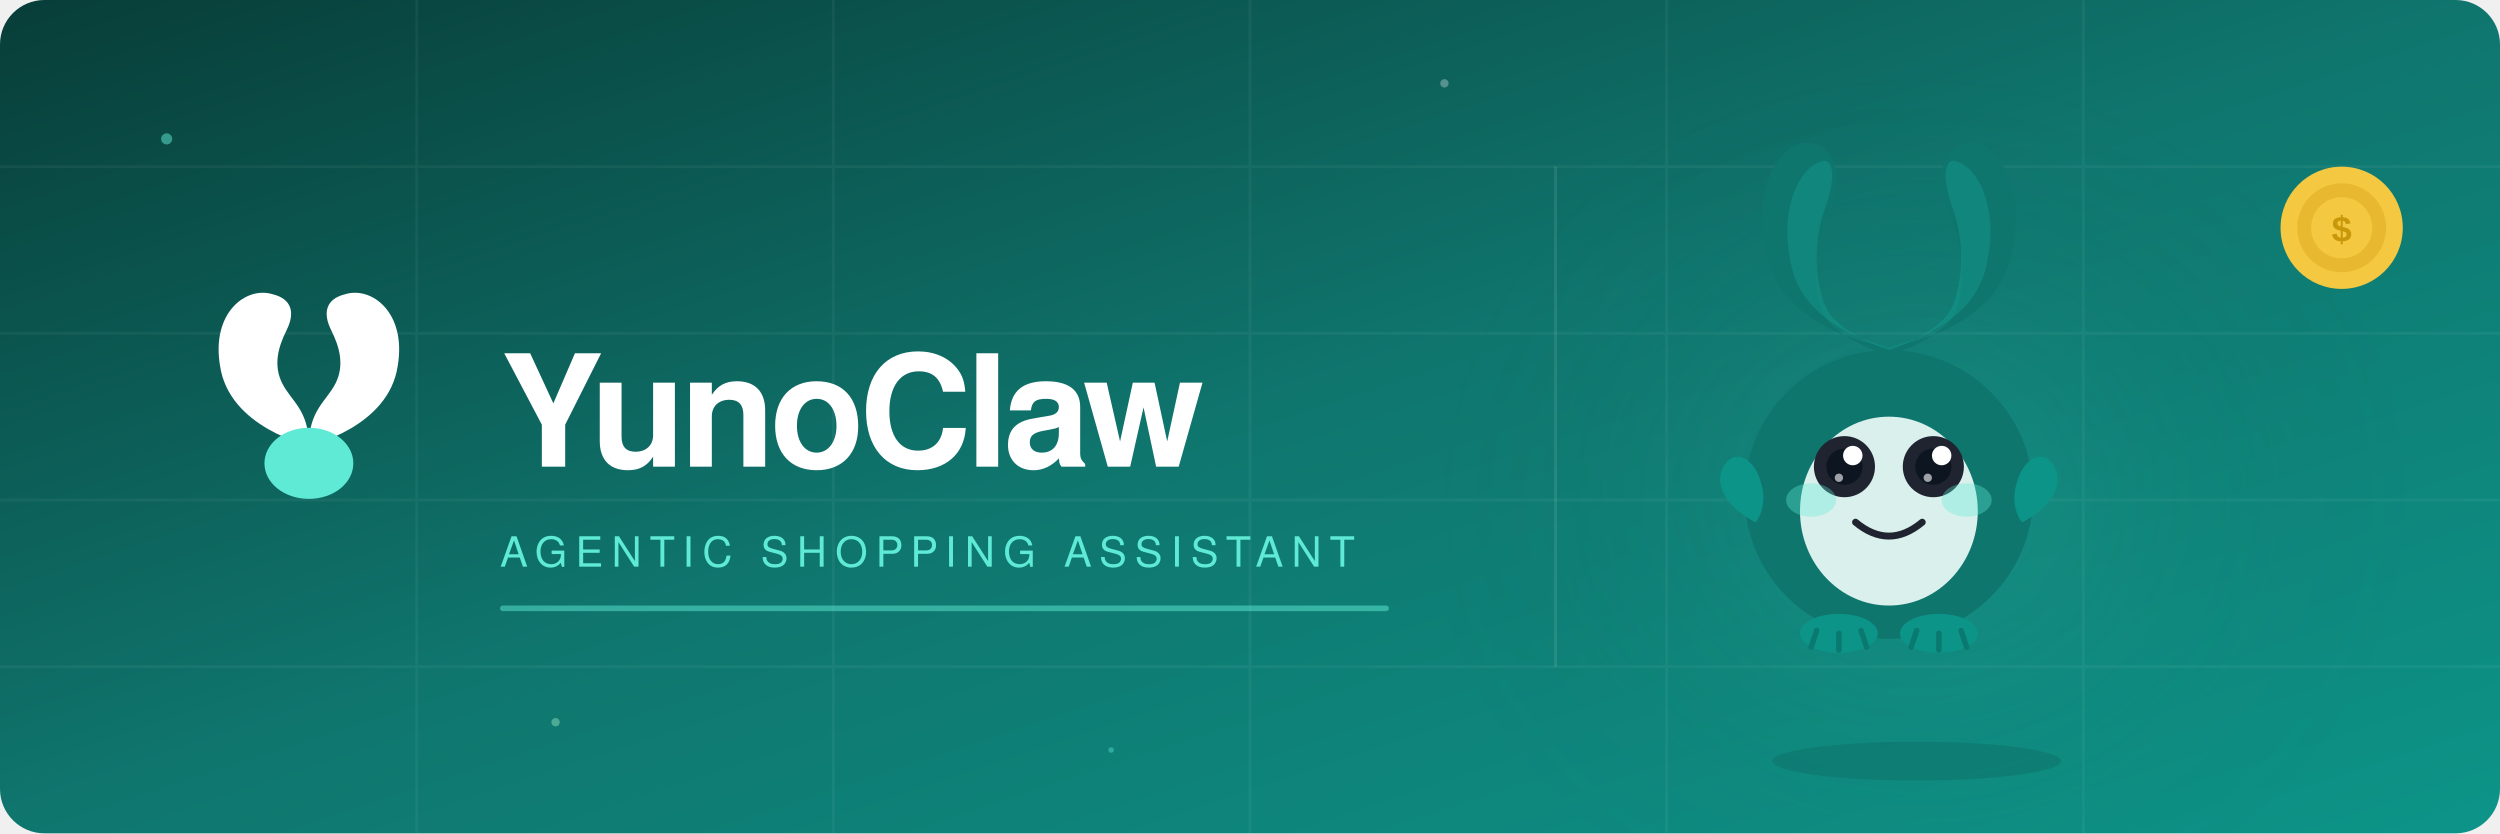
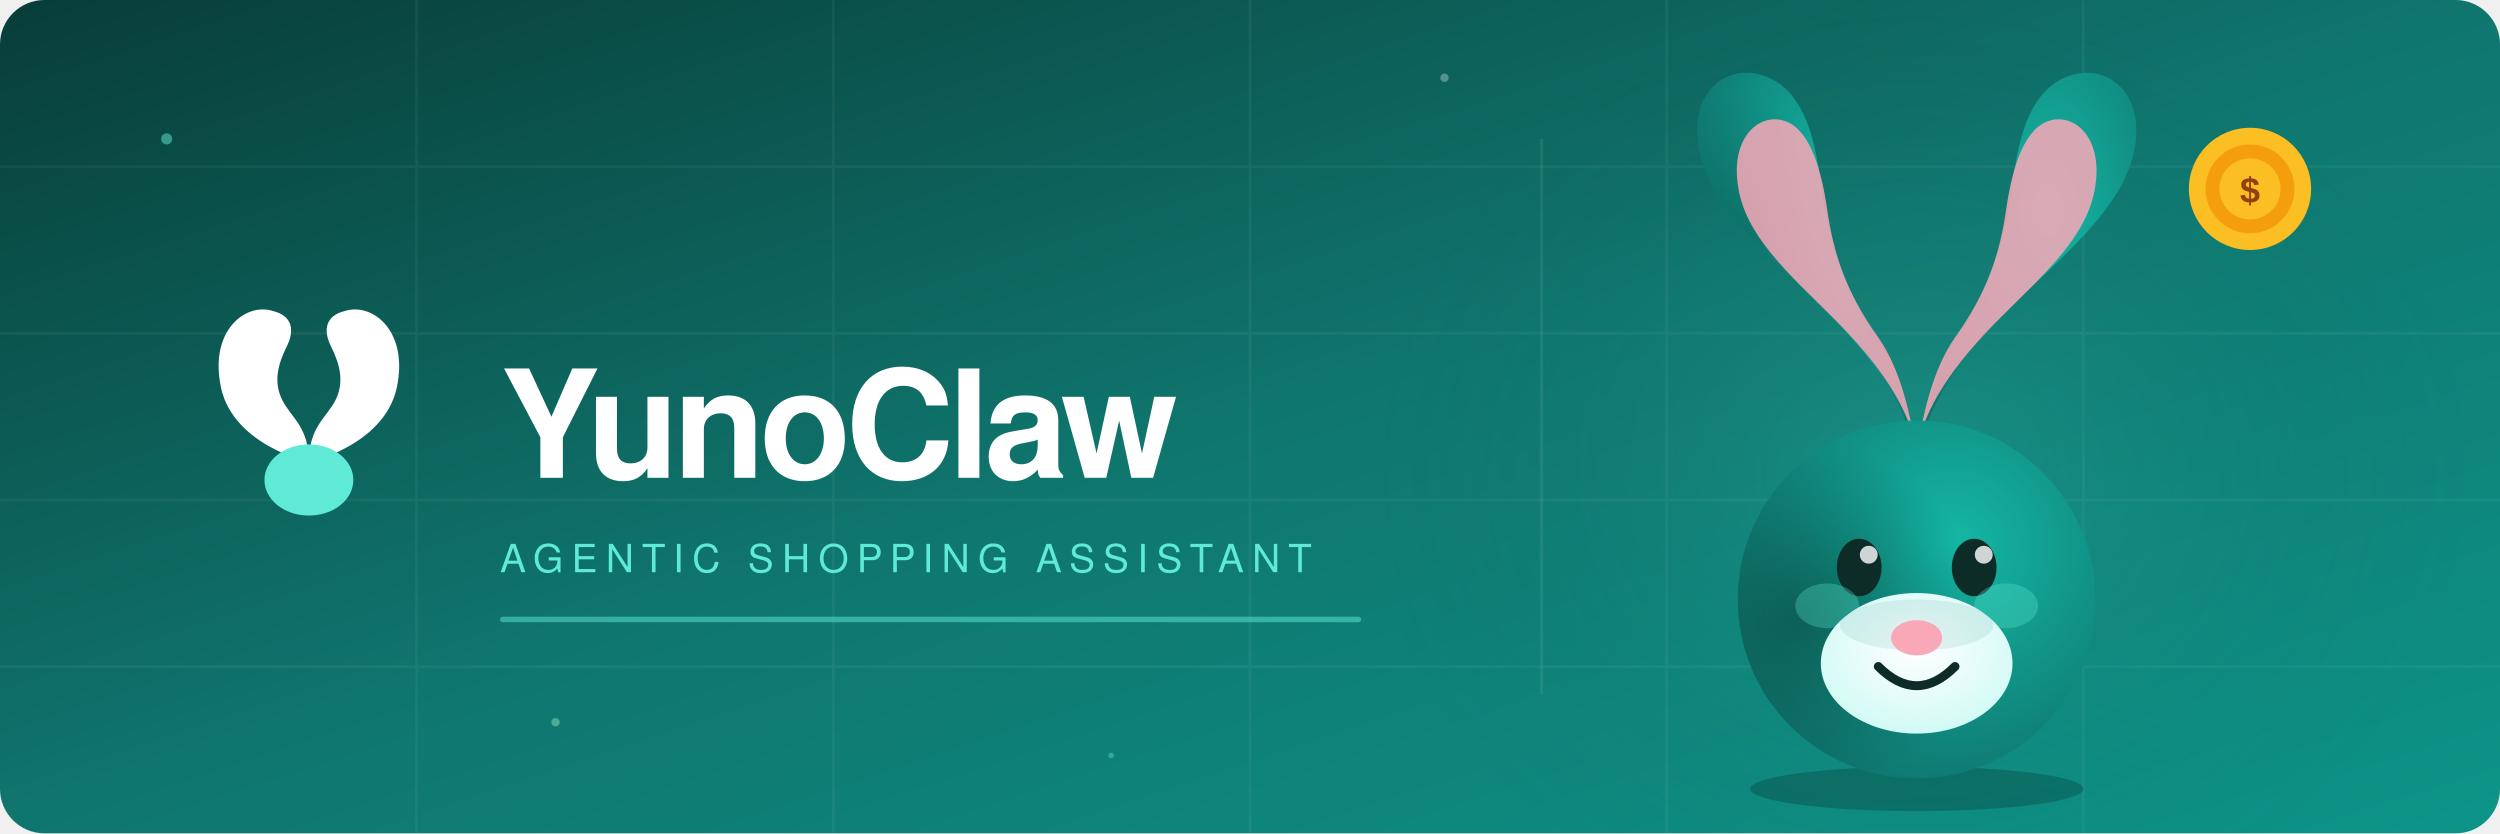
<svg xmlns="http://www.w3.org/2000/svg" viewBox="0 0 900 300" width="900" height="300">
  <defs>
    <linearGradient id="bg" x1="0%" y1="0%" x2="100%" y2="100%">
      <stop offset="0%" style="stop-color:#083d38" />
      <stop offset="50%" style="stop-color:#0f766e" />
      <stop offset="100%" style="stop-color:#0d9488" />
    </linearGradient>
-     <radialGradient id="glow" cx="50%" cy="50%" r="50%">
-       <stop offset="0%" style="stop-color:#5eead4;stop-opacity:0.12" />
-       <stop offset="100%" style="stop-color:#083d38;stop-opacity:0" />
+     <radialGradient id="bodyG" cx="60%" cy="35%" r="70%">
+       <stop offset="0%" stop-color="#14b8a6" />
+       <stop offset="100%" stop-color="#0f766e" />
+     </radialGradient>
+     <radialGradient id="shadowG" cx="18%" cy="55%" r="50%">
+       <stop offset="0%" stop-color="#083d38" stop-opacity="0.55" />
+       <stop offset="100%" stop-color="#083d38" stop-opacity="0" />
+     </radialGradient>
+     <radialGradient id="muzzleG" cx="50%" cy="40%" r="60%">
+       <stop offset="0%" stop-color="#ffffff" />
+       <stop offset="100%" stop-color="#d1faf5" />
+     </radialGradient>
+     <radialGradient id="glowR" cx="50%" cy="50%" r="50%">
+       <stop offset="0%" stop-color="#5eead4" stop-opacity="0.15" />
+       <stop offset="100%" stop-color="#083d38" stop-opacity="0" />
    </radialGradient>
    <clipPath id="rounded">
      <rect width="900" height="300" rx="16" />
    </clipPath>
    <style>
-       .mascot-body {
-         transform-origin: 680px 178px;
-         animation: floatBob 3.2s ease-in-out infinite;
+       .mascot-float {
+         animation: float 3.5s ease-in-out infinite;
+         transform-origin: 690px 160px;
      }
-       @keyframes floatBob {
-         0%, 100% { transform: translateY(0); }
-         50%       { transform: translateY(-8px); }
+       @keyframes float {
+         0%, 100% { transform: translateY(0px); }
+         50%       { transform: translateY(-10px); }
      }
-       .arm-left {
-         transform-origin: 628px 178px;
-         animation: waveLeft 2.6s ease-in-out 0.8s infinite;
-       }
-       @keyframes waveLeft {
-         0%, 100% { transform: rotate(0deg);   }
-         30%       { transform: rotate(-22deg); }
-         60%       { transform: rotate(6deg);  }
-       }
-       .coin {
-         transform-origin: 843px 82px;
-         animation: coinPulse 2s ease-in-out 1s infinite;
+       .coin-pulse {
+         animation: coinPulse 2.2s ease-in-out 0.8s infinite;
+         transform-origin: 810px 68px;
      }
      @keyframes coinPulse {
-         0%, 100% { transform: scale(1);    }
-         50%       { transform: scale(1.18); }
+         0%, 100% { transform: scale(1); }
+         50%       { transform: scale(1.2); }
      }
      .eye-blink {
        animation: blink 4s ease-in-out 2s infinite;
+         transform-origin: center;
      }
      @keyframes blink {
-         0%, 90%, 100% { transform: scaleY(1);   }
-         95%            { transform: scaleY(0.1); }
+         0%, 88%, 100% { transform: scaleY(1); }
+         93%            { transform: scaleY(0.08); }
      }
-       .tagline {
-         animation: fadeIn 1s ease-out 0.5s both;
+       .logo-fade {
+         animation: fadeUp 0.8s ease-out 0.2s both;
      }
-       .logo-text {
-         animation: fadeIn 0.8s ease-out 0.2s both;
+       .tag-fade {
+         animation: fadeUp 0.8s ease-out 0.6s both;
      }
-       .accent-line {
-         animation: growLine 1s ease-out 0.8s both;
+       .line-grow {
+         animation: growLine 1s ease-out 1s both;
+         transform-origin: 180px 222px;
      }
-       @keyframes fadeIn {
-         from { opacity: 0; transform: translateY(6px); }
+       @keyframes fadeUp {
+         from { opacity: 0; transform: translateY(8px); }
        to   { opacity: 1; transform: translateY(0); }
      }
      @keyframes growLine {
        from { transform: scaleX(0); }
        to   { transform: scaleX(1); }
      }
    </style>
  </defs>
  <g clip-path="url(#rounded)">
    <rect width="900" height="300" fill="url(#bg)" />
    <g opacity="0.05" stroke="#ffffff" stroke-width="1">
      <line x1="0" y1="60" x2="900" y2="60" />
      <line x1="0" y1="120" x2="900" y2="120" />
      <line x1="0" y1="180" x2="900" y2="180" />
      <line x1="0" y1="240" x2="900" y2="240" />
      <line x1="150" y1="0" x2="150" y2="300" />
      <line x1="300" y1="0" x2="300" y2="300" />
      <line x1="450" y1="0" x2="450" y2="300" />
      <line x1="600" y1="0" x2="600" y2="300" />
      <line x1="750" y1="0" x2="750" y2="300" />
    </g>
-     <ellipse cx="690" cy="180" rx="180" ry="160" fill="url(#glow)" />
+     <ellipse cx="690" cy="170" rx="200" ry="170" fill="url(#glowR)" />
    <circle cx="60" cy="50" r="2" fill="#5eead4" opacity="0.5">
      <animate attributeName="opacity" values="0.5;0.1;0.5" dur="3s" repeatCount="indefinite" />
      <animate attributeName="cy" values="50;40;50" dur="3s" repeatCount="indefinite" />
    </circle>
    <circle cx="200" cy="260" r="1.5" fill="#a7f3d0" opacity="0.4">
      <animate attributeName="opacity" values="0.4;0.1;0.4" dur="4.5s" repeatCount="indefinite" />
    </circle>
-     <circle cx="520" cy="30" r="1.5" fill="#ffffff" opacity="0.3">
+     <circle cx="520" cy="28" r="1.5" fill="#ffffff" opacity="0.3">
      <animate attributeName="opacity" values="0.3;0.7;0.3" dur="2.5s" repeatCount="indefinite" />
    </circle>
-     <circle cx="400" cy="270" r="1" fill="#5eead4" opacity="0.4">
+     <circle cx="400" cy="272" r="1" fill="#5eead4" opacity="0.4">
      <animate attributeName="opacity" values="0.4;0.1;0.4" dur="3.8s" repeatCount="indefinite" />
    </circle>
-     <g transform="translate(60, 90) scale(3.2)">
+     <g transform="translate(60, 96) scale(3.2)">
      <path d="M16 22 C16 22 7 20 6 13 C5 7 9 4 12 5 C14 5.5 14.5 7 13.5 9 C12.5 11 12 13 13 15 C14 17 16 18 16 22 Z" fill="#ffffff" />
      <path d="M16 22 C16 22 25 20 26 13 C27 7 23 4 20 5 C18 5.5 17.5 7 18.5 9 C19.5 11 20 13 19 15 C18 17 16 18 16 22 Z" fill="#ffffff" />
      <path d="M11 24 C11 21.8 13.2 20 16 20 C18.8 20 21 21.8 21 24 C21 26.2 18.8 28 16 28 C13.2 28 11 26.2 11 24 Z" fill="#5eead4" />
    </g>
-     <text class="logo-text" x="180" y="168" font-family="'Helvetica Neue', Helvetica, Arial, sans-serif" font-weight="800" font-size="56" fill="#ffffff" letter-spacing="-2">YunoClaw</text>
-     <text class="tagline" x="180" y="204" font-family="'Helvetica Neue', Helvetica, Arial, sans-serif" font-weight="400" font-size="15" fill="#5eead4" letter-spacing="3">AGENTIC SHOPPING ASSISTANT</text>
-     <rect class="accent-line" x="180" y="218" width="320" height="2" rx="1" fill="#5eead4" opacity="0.5" style="transform-origin: 180px 218px" />
-     <line x1="560" y1="60" x2="560" y2="240" stroke="#ffffff" stroke-width="1" opacity="0.1" />
-     <ellipse cx="690" cy="274" rx="52" ry="7" fill="#0a4a44" opacity="0.2" />
-     <g class="mascot-body">
-       <path d="M680 125 C680 125 642 120 636 92 C630 66 642 48 654 52 C662 55 663 66 658 78 C653 90 652 102 656 112 C660 122 680 128 680 128 Z" fill="#0f766e" />
-       <path d="M680 125 C680 125 650 119 645 96 C640 75 648 60 656 58 C660 57 661 64 657 75 C653 86 653 100 657 110 C661 120 680 126 680 126 Z" fill="#14b8a6" opacity="0.25" />
-       <path d="M680 125 C680 125 718 120 724 92 C730 66 718 48 706 52 C698 55 697 66 702 78 C707 90 708 102 704 112 C700 122 680 128 680 128 Z" fill="#0f766e" />
-       <path d="M680 125 C680 125 710 119 715 96 C720 75 712 60 704 58 C700 57 699 64 703 75 C707 86 707 100 703 110 C699 120 680 126 680 126 Z" fill="#14b8a6" opacity="0.25" />
-       <ellipse cx="680" cy="178" rx="52" ry="52" fill="#0f766e" />
-       <ellipse cx="680" cy="184" rx="32" ry="34" fill="#f0fdfa" opacity="0.9" />
-       <g class="eye-blink" style="transform-origin: 664px 168px">
-         <circle cx="664" cy="168" r="11" fill="#1F2430" />
-         <circle cx="664" cy="168" r="6.5" fill="#0d1520" />
-         <circle cx="667" cy="164" r="3.5" fill="white" />
-         <circle cx="662" cy="172" r="1.5" fill="white" opacity="0.6" />
+     <text class="logo-fade" x="180" y="172" font-family="'Helvetica Neue',Helvetica,Arial,sans-serif" font-weight="800" font-size="54" fill="#ffffff" letter-spacing="-2">YunoClaw</text>
+     <text class="tag-fade" x="180" y="206" font-family="'Helvetica Neue',Helvetica,Arial,sans-serif" font-weight="400" font-size="14" fill="#5eead4" letter-spacing="3">AGENTIC SHOPPING ASSISTANT</text>
+     <rect class="line-grow" x="180" y="222" width="310" height="2" rx="1" fill="#5eead4" opacity="0.5" />
+     <line x1="555" y1="50" x2="555" y2="250" stroke="#ffffff" stroke-width="1" opacity="0.08" />
+     <ellipse cx="690" cy="284" rx="60" ry="8" fill="#052e2a" opacity="0.3" />
+     <g class="mascot-float">
+       <g transform="translate(575, 18) scale(1.15)">
+         <path d="M 100 130 C 98 112 86 96 70 80 C 54 64 36 50 32 32 C 28 14 40 4 52 8 C 64 12 68 26 70 42 C 72 58 76 72 86 88 C 94 100 98 116 100 130 Z" fill="url(#bodyG)" />
+         <path d="M 100 130 C 98 112 86 96 70 80 C 54 64 36 50 32 32 C 28 14 40 4 52 8 C 64 12 68 26 70 42 C 72 58 76 72 86 88 C 94 100 98 116 100 130 Z" fill="url(#shadowG)" />
+         <path d="M 100 126 C 98 112 88 98 74 84 C 60 70 46 58 44 42 C 42 28 50 20 58 22 C 66 24 70 36 72 50 C 74 64 78 76 88 90 C 95 100 98 114 100 126 Z" fill="#f9a8b8" opacity="0.85" />
+         <path d="M 100 130 C 102 112 114 96 130 80 C 146 64 164 50 168 32 C 172 14 160 4 148 8 C 136 12 132 26 130 42 C 128 58 124 72 114 88 C 106 100 102 116 100 130 Z" fill="url(#bodyG)" />
+         <path d="M 100 126 C 102 112 112 98 126 84 C 140 70 154 58 156 42 C 158 28 150 20 142 22 C 134 24 130 36 128 50 C 126 64 122 76 112 90 C 105 100 102 114 100 126 Z" fill="#f9a8b8" opacity="0.85" />
+         <circle cx="100" cy="172" r="56" fill="url(#bodyG)" />
+         <circle cx="100" cy="172" r="56" fill="url(#shadowG)" />
+         <g class="eye-blink">
+           <ellipse cx="82" cy="162" rx="7" ry="9" fill="#0d2b27" />
+           <circle cx="85" cy="158" r="2.8" fill="white" opacity="0.8" />
+         </g>
+         <g class="eye-blink">
+           <ellipse cx="118" cy="162" rx="7" ry="9" fill="#0d2b27" />
+           <circle cx="121" cy="158" r="2.8" fill="white" opacity="0.8" />
+         </g>
+         <ellipse cx="72" cy="174" rx="10" ry="7" fill="#5eead4" opacity="0.3" />
+         <ellipse cx="128" cy="174" rx="10" ry="7" fill="#5eead4" opacity="0.3" />
+         <ellipse cx="100" cy="192" rx="30" ry="22" fill="url(#muzzleG)" />
+         <ellipse cx="100" cy="180" rx="24" ry="8" fill="#0f766e" opacity="0.10" />
+         <ellipse cx="100" cy="184" rx="8" ry="5.5" fill="#f9a8b8" />
+         <path d="M 88 193 Q 100 205 112 193" stroke="#0d2b27" stroke-width="2.8" fill="none" stroke-linecap="round" />
      </g>
-       <g class="eye-blink" style="transform-origin: 696px 168px">
-         <circle cx="696" cy="168" r="11" fill="#1F2430" />
-         <circle cx="696" cy="168" r="6.5" fill="#0d1520" />
-         <circle cx="699" cy="164" r="3.5" fill="white" />
-         <circle cx="694" cy="172" r="1.5" fill="white" opacity="0.6" />
-       </g>
-       <ellipse cx="652" cy="180" rx="9" ry="6" fill="#5eead4" opacity="0.35" />
-       <ellipse cx="708" cy="180" rx="9" ry="6" fill="#5eead4" opacity="0.35" />
-       <path d="M 668 188 Q 680 198 692 188" stroke="#1F2430" stroke-width="2.5" fill="none" stroke-linecap="round" />
-       <path d="M 728 188 C 740 182 744 172 738 166 C 734 162 728 166 726 174 C 724 180 726 186 728 188 Z" fill="#0d9488" />
-       <ellipse cx="662" cy="228" rx="14" ry="7" fill="#0d9488" />
-       <ellipse cx="698" cy="228" rx="14" ry="7" fill="#0d9488" />
-       <line x1="654" y1="227" x2="652" y2="233" stroke="#0a7a70" stroke-width="2" stroke-linecap="round" />
-       <line x1="662" y1="228" x2="662" y2="234" stroke="#0a7a70" stroke-width="2" stroke-linecap="round" />
-       <line x1="670" y1="227" x2="672" y2="233" stroke="#0a7a70" stroke-width="2" stroke-linecap="round" />
-       <line x1="690" y1="227" x2="688" y2="233" stroke="#0a7a70" stroke-width="2" stroke-linecap="round" />
-       <line x1="698" y1="228" x2="698" y2="234" stroke="#0a7a70" stroke-width="2" stroke-linecap="round" />
-       <line x1="706" y1="227" x2="708" y2="233" stroke="#0a7a70" stroke-width="2" stroke-linecap="round" />
    </g>
-     <g class="arm-left">
-       <path d="M 632 188 C 620 182 616 172 622 166 C 626 162 632 166 634 174 C 636 180 634 186 632 188 Z" fill="#0d9488" />
-     </g>
-     <g class="coin">
-       <circle cx="843" cy="82" r="22" fill="#F5C842" />
-       <circle cx="843" cy="82" r="16" fill="#E8B830" />
-       <circle cx="843" cy="82" r="11" fill="#F5C842" />
-       <text x="843" y="87" text-anchor="middle" font-family="Arial" font-weight="900" font-size="13" fill="#C8980A">$</text>
+     <g class="coin-pulse">
+       <circle cx="810" cy="68" r="22" fill="#fbbf24" />
+       <circle cx="810" cy="68" r="16" fill="#f59e0b" />
+       <circle cx="810" cy="68" r="11" fill="#fbbf24" />
+       <text x="810" y="73" text-anchor="middle" font-family="Arial" font-weight="900" font-size="13" fill="#92400e">$</text>
    </g>
  </g>
</svg>
